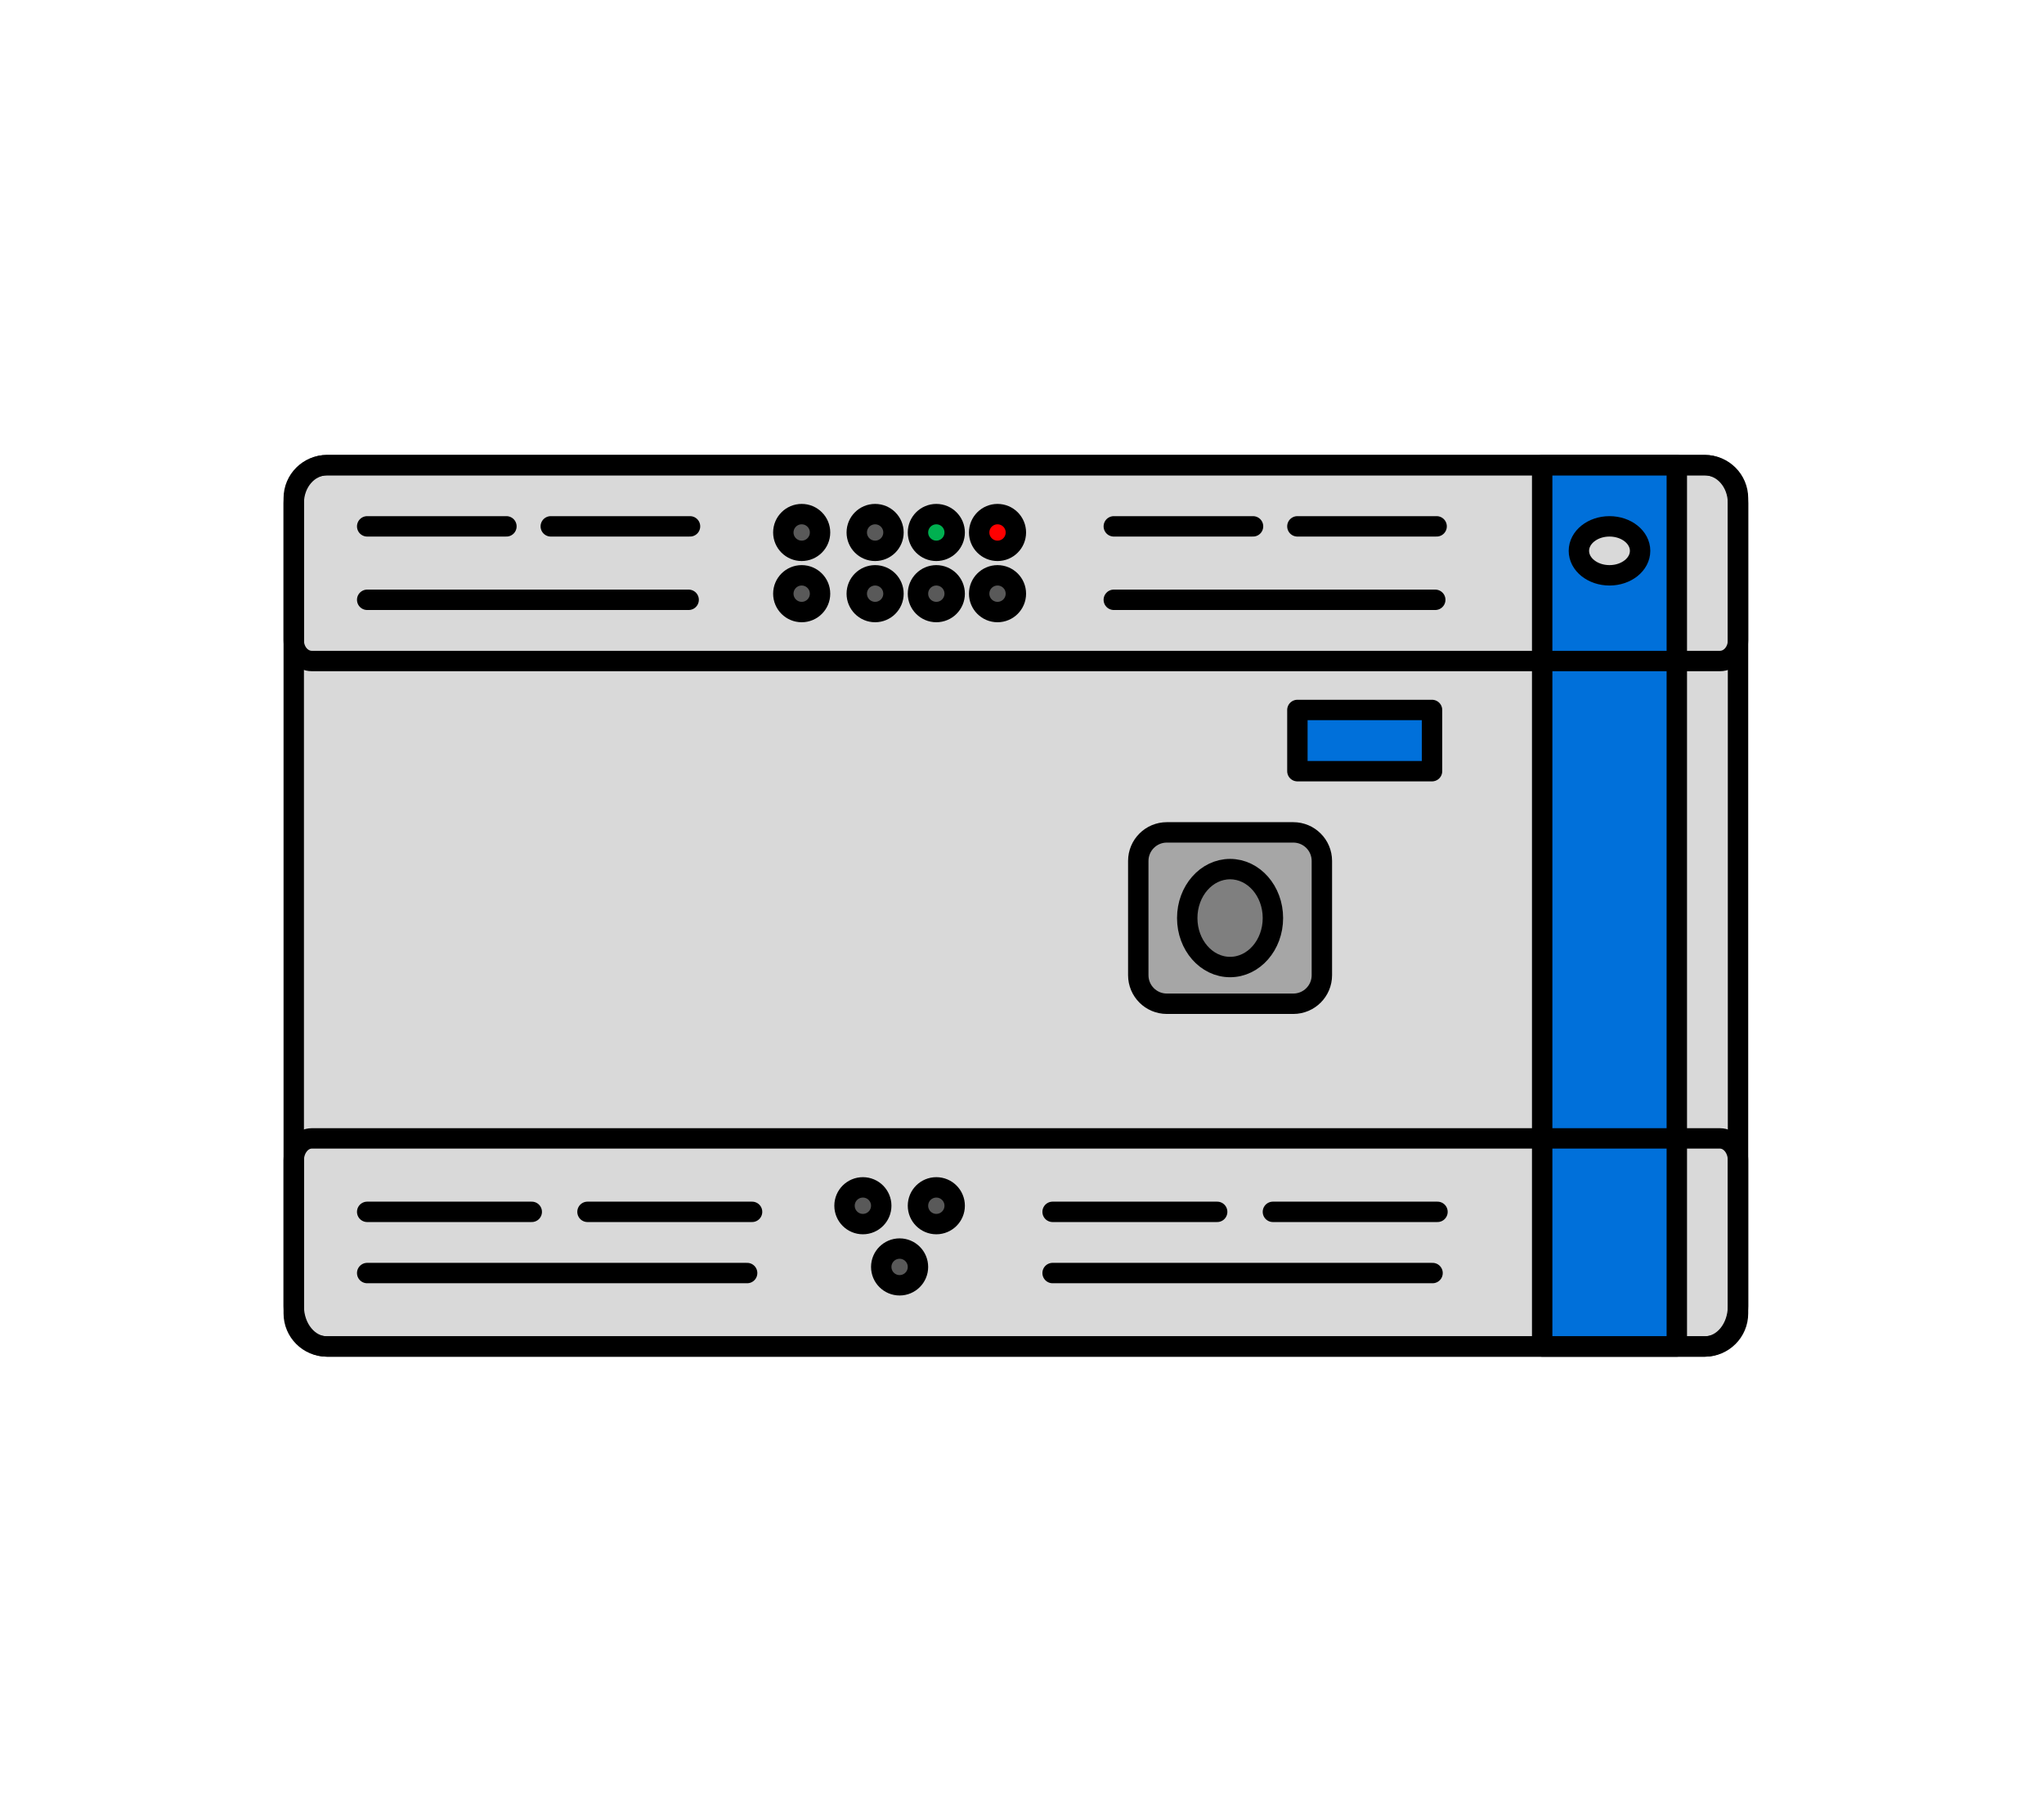
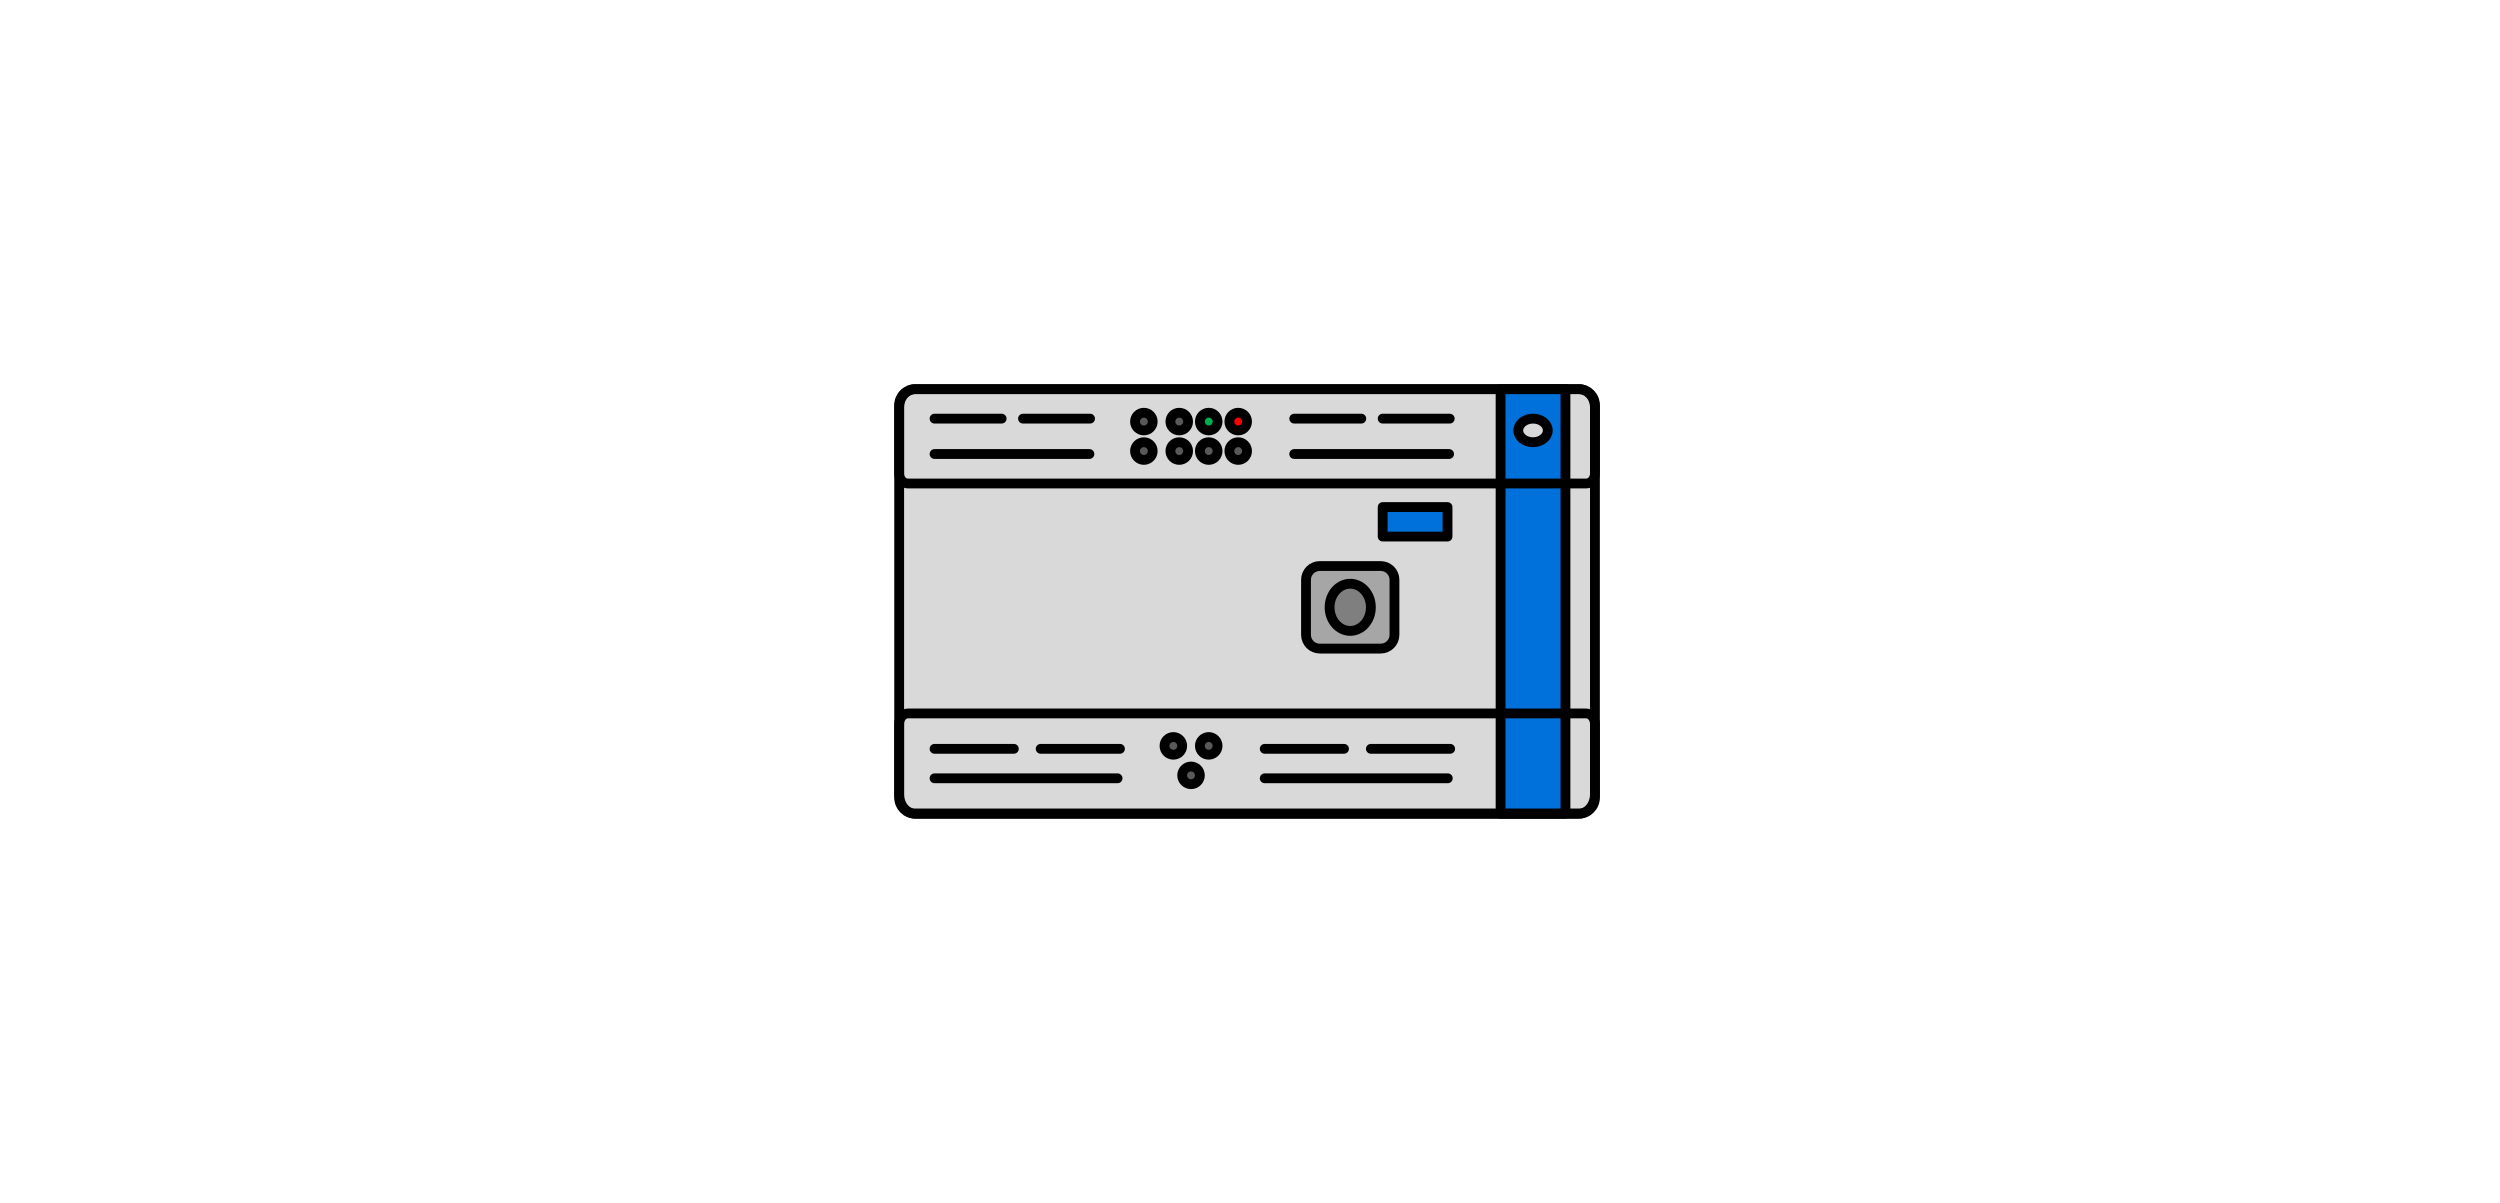
- <svg xmlns="http://www.w3.org/2000/svg" width="167.0px" height="148.0px" overflow="hidden" viewBox="-23.0 -36.0 167.0 148.0">
-   <rect id="bounding-box" x="-23.0" y="-36.0" width="167.0" height="148.0" fill="none" pointer-events="all" />
+ <svg xmlns="http://www.w3.org/2000/svg" width="424.0px" height="204.0px" overflow="hidden" viewBox="-151.5 -64.0 424.0 204.0">
+   <rect id="bounding-box" x="-151.5" y="-64.0" width="424.0" height="204.0" fill="none" pointer-events="all" />
  <g transform="translate(-42 -292)">
    <path d="M43 296.701C43 295.209 44.209 294 45.702 294L158.299 294C159.79 294 161 295.209 161 296.701L161 363.299C161 364.79 159.79 366 158.299 366L45.702 366C44.209 366 43 364.79 43 363.299Z" stroke="#000000" stroke-width="1.667" stroke-linecap="round" stroke-linejoin="round" stroke-miterlimit="10" fill="#D9D9D9" fill-rule="evenodd" />
    <rect x="145" y="294" width="11" height="72" stroke="#000000" stroke-width="1.667" stroke-linecap="round" stroke-linejoin="round" stroke-miterlimit="10" fill="#0070DA" />
    <path d="M45.714 294 158.286 294C159.785 294 161 295.387 161 297.098L161 308.318C161 309.247 160.34 310 159.527 310L44.473 310C43.66 310 43 309.247 43 308.318L43 297.098C43 295.387 44.215 294 45.714 294Z" stroke="#000000" stroke-width="1.667" stroke-linecap="round" stroke-linejoin="round" stroke-miterlimit="10" fill="none" fill-rule="evenodd" />
    <path d="M44.473 349 159.527 349C160.34 349 161 349.8 161 350.788L161 362.708C161 364.526 159.785 366 158.286 366L45.714 366C44.215 366 43 364.526 43 362.708L43 350.788C43 349.8 43.66 349 44.473 349Z" stroke="#000000" stroke-width="1.667" stroke-linecap="round" stroke-linejoin="round" stroke-miterlimit="10" fill="none" fill-rule="evenodd" />
    <path d="M125 299 136.376 299" stroke="#000000" stroke-width="1.667" stroke-linecap="round" stroke-linejoin="round" stroke-miterlimit="10" fill="none" fill-rule="evenodd" />
    <path d="M110 305 136.264 305" stroke="#000000" stroke-width="1.667" stroke-linecap="round" stroke-linejoin="round" stroke-miterlimit="10" fill="none" fill-rule="evenodd" />
    <path d="M110 299 121.376 299" stroke="#000000" stroke-width="1.667" stroke-linecap="round" stroke-linejoin="round" stroke-miterlimit="10" fill="none" fill-rule="evenodd" />
    <path d="M112 326.333C112 325.045 113.045 324 114.333 324L124.667 324C125.955 324 127 325.045 127 326.333L127 335.667C127 336.955 125.955 338 124.667 338L114.333 338C113.045 338 112 336.955 112 335.667Z" stroke="#000000" stroke-width="1.667" stroke-linecap="round" stroke-linejoin="round" stroke-miterlimit="10" fill="#A6A6A6" fill-rule="evenodd" />
    <path d="M116 331C116 328.791 117.567 327 119.5 327 121.433 327 123 328.791 123 331 123 333.209 121.433 335 119.5 335 117.567 335 116 333.209 116 331Z" stroke="#000000" stroke-width="1.667" stroke-linecap="round" stroke-linejoin="round" stroke-miterlimit="10" fill="#7F7F7F" fill-rule="evenodd" />
    <rect x="125" y="314" width="11" height="5" stroke="#000000" stroke-width="1.667" stroke-linecap="round" stroke-linejoin="round" stroke-miterlimit="10" fill="#0070DA" />
    <path d="M148 301C148 299.895 149.119 299 150.5 299 151.881 299 153 299.895 153 301 153 302.105 151.881 303 150.5 303 149.119 303 148 302.105 148 301Z" stroke="#000000" stroke-width="1.667" stroke-miterlimit="8" fill="#D9D9D9" fill-rule="evenodd" />
    <path d="M64 299 75.376 299" stroke="#000000" stroke-width="1.667" stroke-linecap="round" stroke-linejoin="round" stroke-miterlimit="10" fill="none" fill-rule="evenodd" />
    <path d="M49 305 75.264 305" stroke="#000000" stroke-width="1.667" stroke-linecap="round" stroke-linejoin="round" stroke-miterlimit="10" fill="none" fill-rule="evenodd" />
    <path d="M49 299 60.376 299" stroke="#000000" stroke-width="1.667" stroke-linecap="round" stroke-linejoin="round" stroke-miterlimit="10" fill="none" fill-rule="evenodd" />
    <path d="M83 299.5C83 298.672 83.672 298 84.5 298 85.328 298 86 298.672 86 299.5 86 300.328 85.328 301 84.5 301 83.672 301 83 300.328 83 299.5Z" stroke="#000000" stroke-width="1.667" stroke-miterlimit="8" fill="#595959" fill-rule="evenodd" />
    <path d="M89 299.5C89 298.672 89.672 298 90.5 298 91.328 298 92 298.672 92 299.5 92 300.328 91.328 301 90.5 301 89.672 301 89 300.328 89 299.5Z" stroke="#000000" stroke-width="1.667" stroke-miterlimit="8" fill="#595959" fill-rule="evenodd" />
    <path d="M94 299.5C94 298.672 94.672 298 95.5 298 96.328 298 97 298.672 97 299.5 97 300.328 96.328 301 95.5 301 94.672 301 94 300.328 94 299.5Z" stroke="#000000" stroke-width="1.667" stroke-miterlimit="8" fill="#00B050" fill-rule="evenodd" />
    <path d="M99 299.5C99 298.672 99.672 298 100.5 298 101.328 298 102 298.672 102 299.5 102 300.328 101.328 301 100.5 301 99.672 301 99 300.328 99 299.5Z" stroke="#000000" stroke-width="1.667" stroke-miterlimit="8" fill="#FF0000" fill-rule="evenodd" />
    <path d="M83 304.5C83 303.672 83.672 303 84.5 303 85.328 303 86 303.672 86 304.5 86 305.328 85.328 306 84.5 306 83.672 306 83 305.328 83 304.5Z" stroke="#000000" stroke-width="1.667" stroke-miterlimit="8" fill="#595959" fill-rule="evenodd" />
    <path d="M89 304.5C89 303.672 89.672 303 90.5 303 91.328 303 92 303.672 92 304.5 92 305.328 91.328 306 90.5 306 89.672 306 89 305.328 89 304.5Z" stroke="#000000" stroke-width="1.667" stroke-miterlimit="8" fill="#595959" fill-rule="evenodd" />
    <path d="M94 304.5C94 303.672 94.672 303 95.5 303 96.328 303 97 303.672 97 304.5 97 305.328 96.328 306 95.5 306 94.672 306 94 305.328 94 304.5Z" stroke="#000000" stroke-width="1.667" stroke-miterlimit="8" fill="#595959" fill-rule="evenodd" />
    <path d="M99 304.5C99 303.672 99.672 303 100.5 303 101.328 303 102 303.672 102 304.5 102 305.328 101.328 306 100.5 306 99.672 306 99 305.328 99 304.5Z" stroke="#000000" stroke-width="1.667" stroke-miterlimit="8" fill="#595959" fill-rule="evenodd" />
    <path d="M88 354.5C88 353.672 88.672 353 89.5 353 90.328 353 91 353.672 91 354.5 91 355.328 90.328 356 89.5 356 88.672 356 88 355.328 88 354.5Z" stroke="#000000" stroke-width="1.667" stroke-miterlimit="8" fill="#595959" fill-rule="evenodd" />
    <path d="M94 354.5C94 353.672 94.672 353 95.5 353 96.328 353 97 353.672 97 354.5 97 355.328 96.328 356 95.5 356 94.672 356 94 355.328 94 354.5Z" stroke="#000000" stroke-width="1.667" stroke-miterlimit="8" fill="#595959" fill-rule="evenodd" />
    <path d="M91 359.5C91 358.672 91.672 358 92.5 358 93.328 358 94 358.672 94 359.5 94 360.328 93.328 361 92.5 361 91.672 361 91 360.328 91 359.5Z" stroke="#000000" stroke-width="1.667" stroke-miterlimit="8" fill="#595959" fill-rule="evenodd" />
    <path d="M123 355 136.446 355" stroke="#000000" stroke-width="1.667" stroke-linecap="round" stroke-linejoin="round" stroke-miterlimit="10" fill="none" fill-rule="evenodd" />
    <path d="M105 360 136.043 360" stroke="#000000" stroke-width="1.667" stroke-linecap="round" stroke-linejoin="round" stroke-miterlimit="10" fill="none" fill-rule="evenodd" />
    <path d="M105 355 118.446 355" stroke="#000000" stroke-width="1.667" stroke-linecap="round" stroke-linejoin="round" stroke-miterlimit="10" fill="none" fill-rule="evenodd" />
    <path d="M67 355 80.446 355" stroke="#000000" stroke-width="1.667" stroke-linecap="round" stroke-linejoin="round" stroke-miterlimit="10" fill="none" fill-rule="evenodd" />
    <path d="M49 360 80.043 360" stroke="#000000" stroke-width="1.667" stroke-linecap="round" stroke-linejoin="round" stroke-miterlimit="10" fill="none" fill-rule="evenodd" />
    <path d="M49 355 62.446 355" stroke="#000000" stroke-width="1.667" stroke-linecap="round" stroke-linejoin="round" stroke-miterlimit="10" fill="none" fill-rule="evenodd" />
  </g>
</svg>
